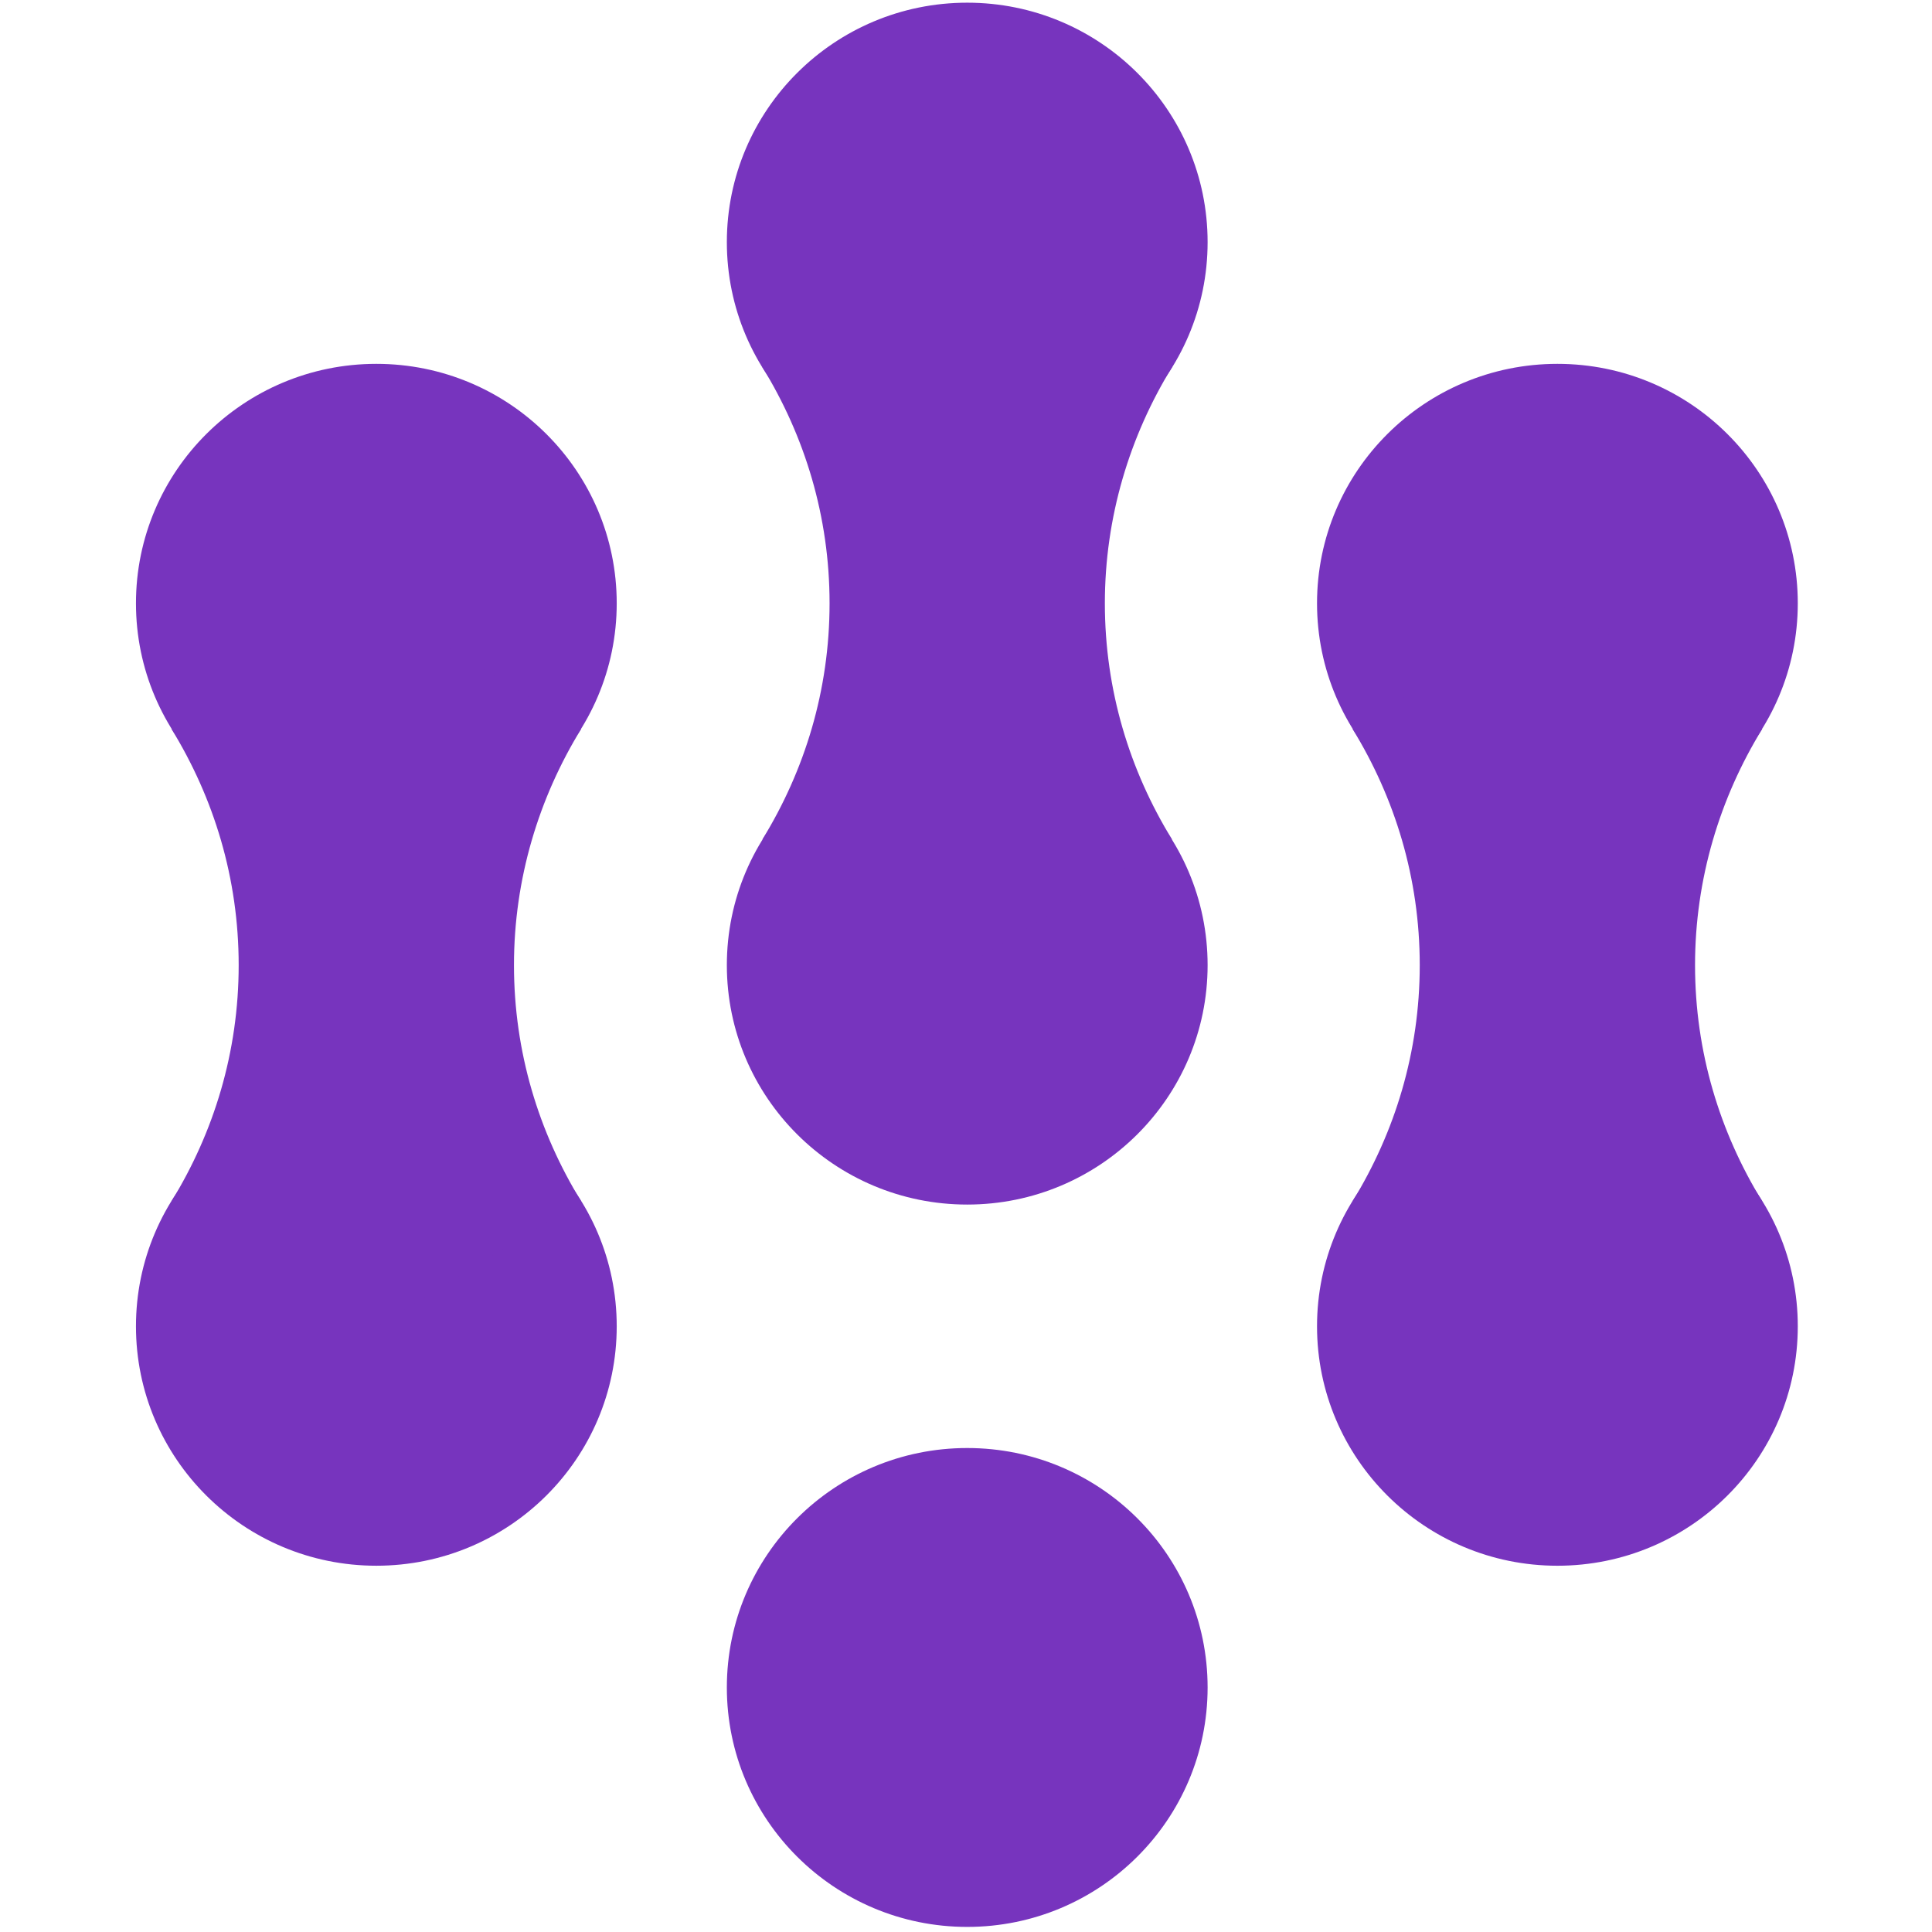
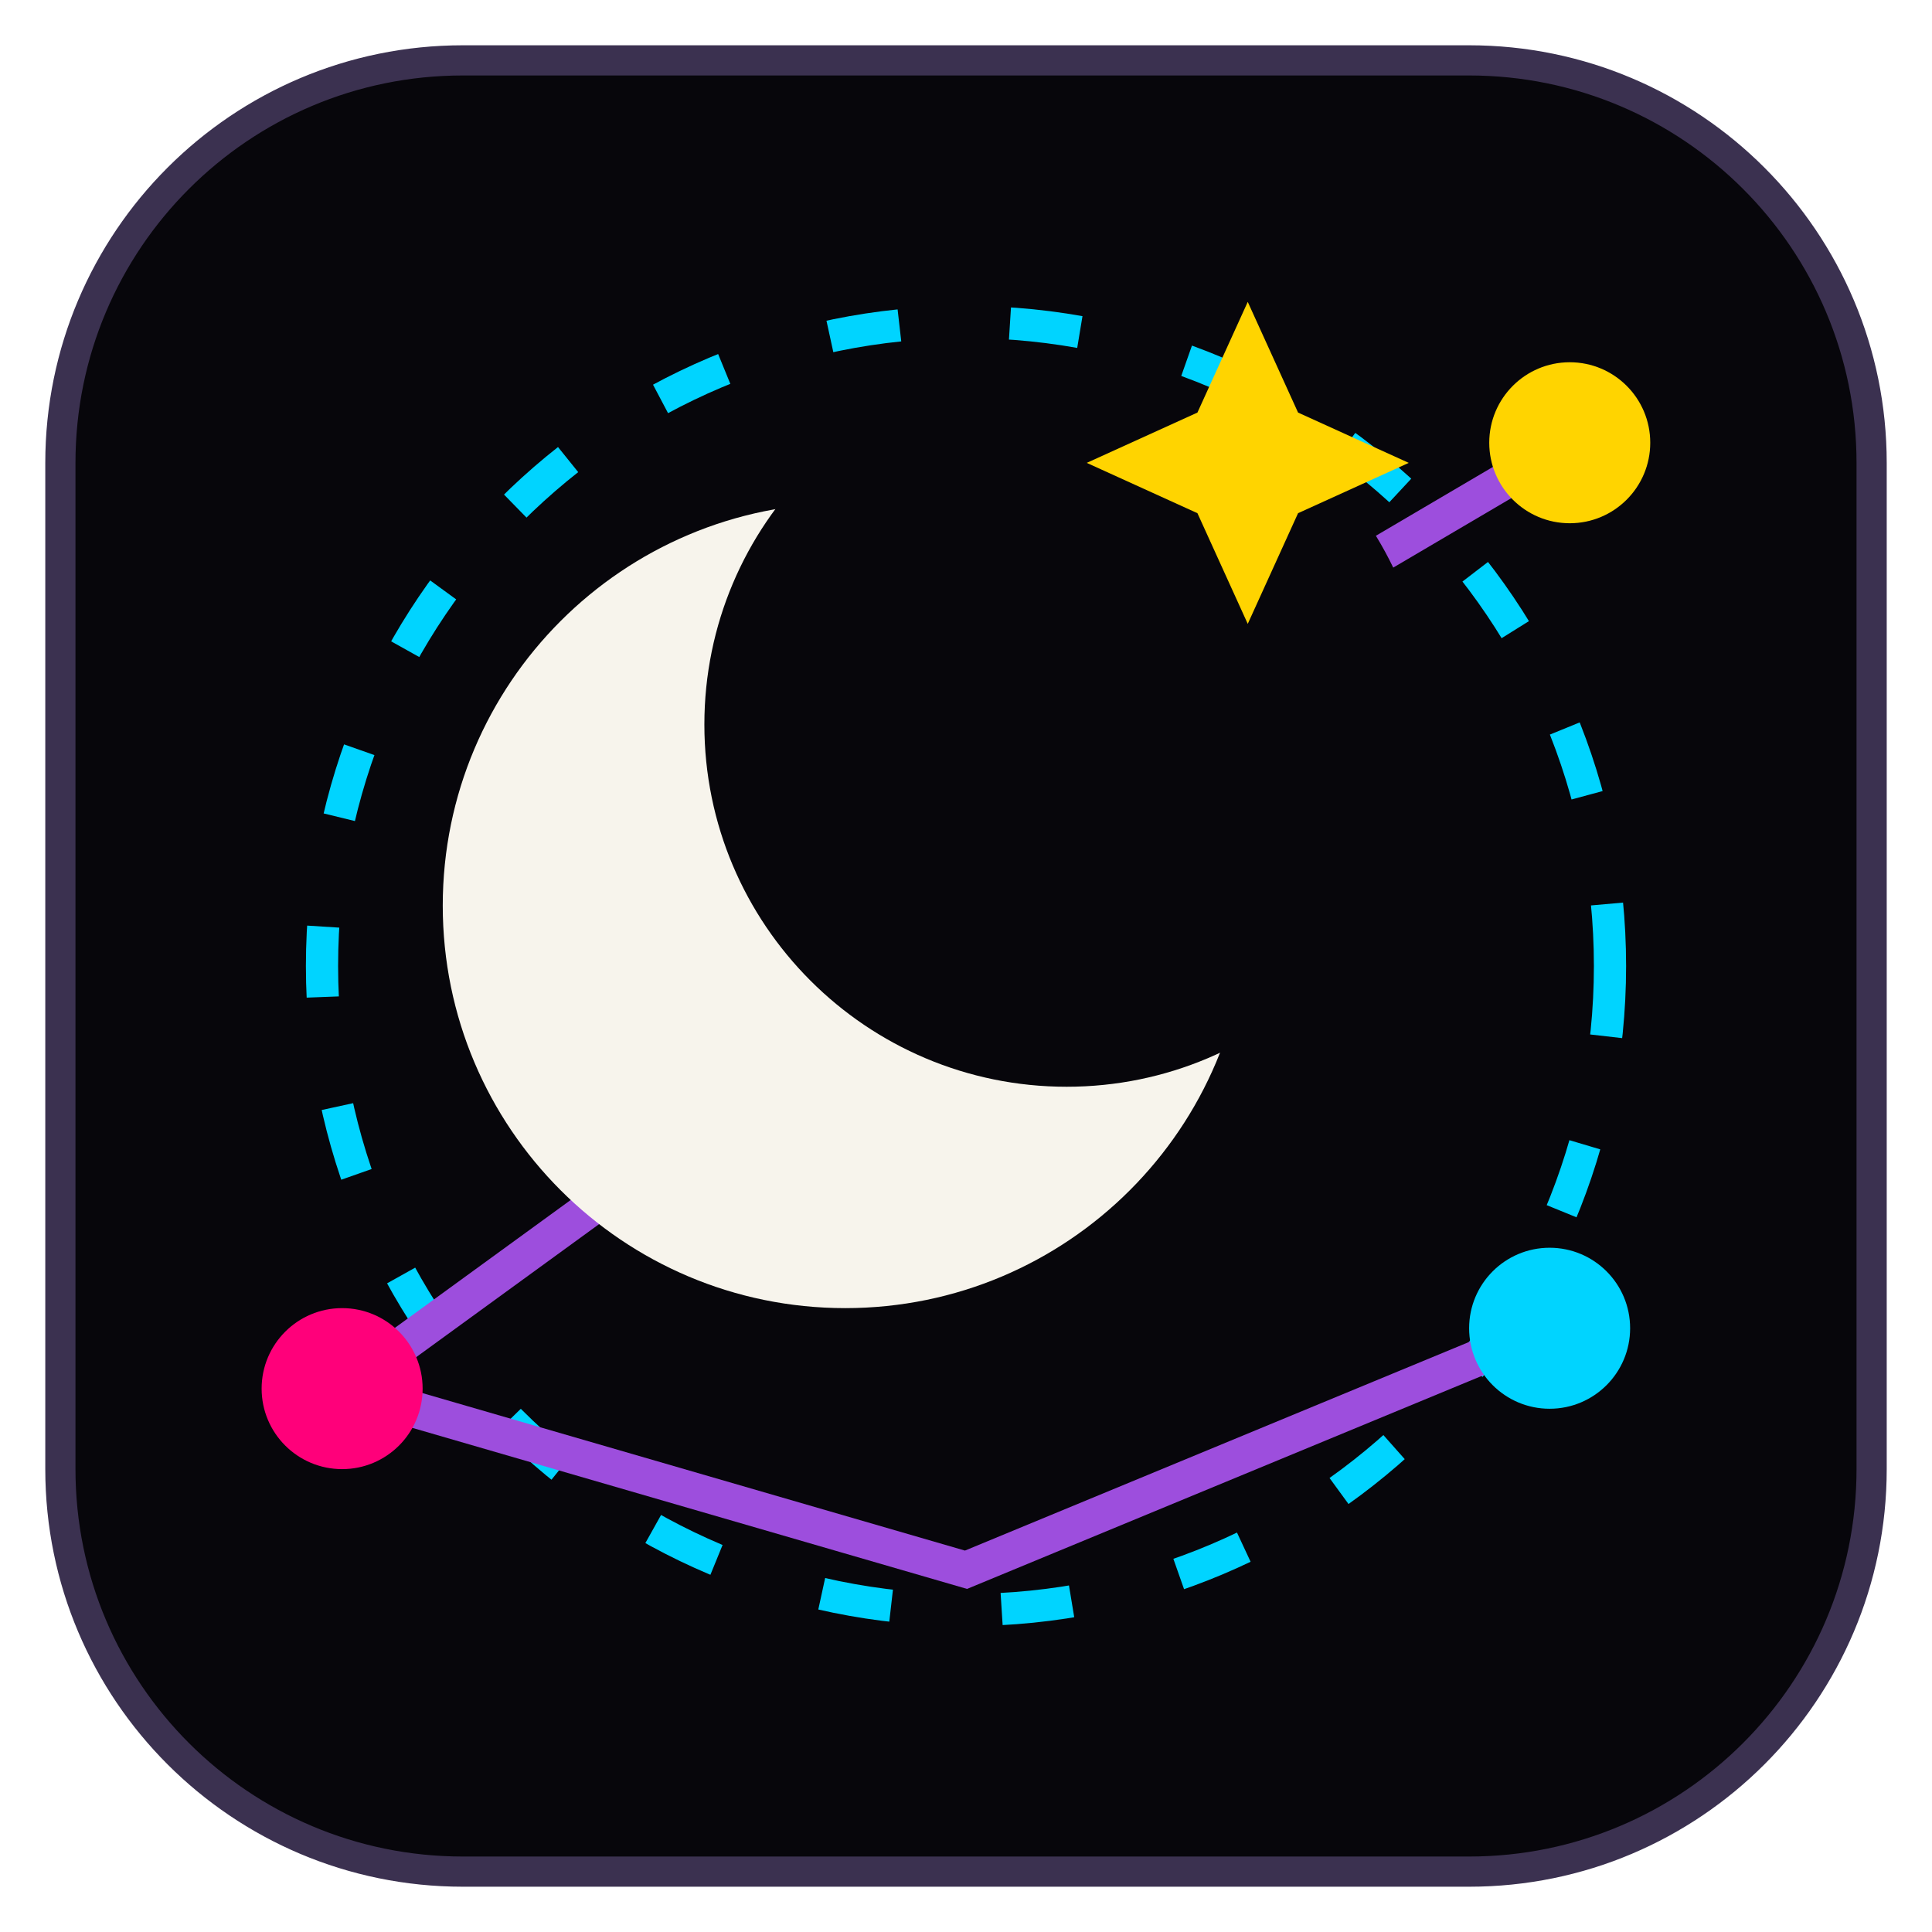
- <svg xmlns="http://www.w3.org/2000/svg" width="315" height="315" viewBox="250 250 565 565" fill="none">
-   <path d="M532.86 390.831C571.684 390.831 603.157 359.481 603.157 320.809C603.157 282.136 571.684 250.786 532.86 250.786C494.036 250.786 462.562 282.136 462.562 320.809C462.562 359.481 494.036 390.831 532.86 390.831Z" fill="#7734be" />
-   <path d="M532.86 602.268C571.684 602.268 603.157 570.918 603.157 532.246C603.157 493.573 571.684 462.223 532.86 462.223C494.036 462.223 462.562 493.573 462.562 532.246C462.562 570.918 494.036 602.268 532.86 602.268Z" fill="#7734be" />
-   <path d="M573.109 426.431C573.109 401.199 580.374 377.532 592.745 357.386L532.855 320.614L472.965 357.386C485.336 377.532 492.601 401.003 492.601 426.431C492.601 451.858 485.336 475.329 472.965 495.475L532.855 532.247L592.745 495.475C580.374 475.329 573.109 451.858 573.109 426.431Z" fill="#7734be" />
-   <path d="M705.453 496.452C744.277 496.452 775.75 465.101 775.75 426.429C775.75 387.756 744.277 356.406 705.453 356.406C666.629 356.406 635.156 387.756 635.156 426.429C635.156 465.101 666.629 496.452 705.453 496.452Z" fill="#7734be" />
-   <path d="M705.453 707.889C744.277 707.889 775.75 676.538 775.75 637.866C775.75 599.194 744.277 567.843 705.453 567.843C666.629 567.843 635.156 599.194 635.156 637.866C635.156 676.538 666.629 707.889 705.453 707.889Z" fill="#7734be" />
-   <path d="M745.703 532.246C745.703 507.014 752.968 483.348 765.339 463.201L705.449 426.43L645.559 463.201C657.929 483.348 665.195 506.819 665.195 532.246C665.195 557.673 657.929 581.145 645.559 601.291L705.449 638.062L765.339 601.291C752.968 581.145 745.703 557.673 745.703 532.246Z" fill="#7734be" />
-   <path d="M360.059 496.452C398.883 496.452 430.356 465.101 430.356 426.429C430.356 387.756 398.883 356.406 360.059 356.406C321.235 356.406 289.762 387.756 289.762 426.429C289.762 465.101 321.235 496.452 360.059 496.452Z" fill="#7734be" />
-   <path d="M360.059 707.887C398.883 707.887 430.356 676.537 430.356 637.865C430.356 599.192 398.883 567.842 360.059 567.842C321.235 567.842 289.762 599.192 289.762 637.865C289.762 676.537 321.235 707.887 360.059 707.887Z" fill="#7734be" />
-   <path d="M400.308 532.245C400.308 507.013 407.573 483.346 419.944 463.2L360.054 426.428L300.164 463.2C312.535 483.346 319.8 506.817 319.8 532.245C319.8 557.672 312.535 581.143 300.164 601.289L360.054 638.061L419.944 601.289C407.573 581.143 400.308 557.672 400.308 532.245Z" fill="#7734be" />
-   <path d="M532.86 813.511C571.684 813.511 603.157 782.16 603.157 743.488C603.157 704.816 571.684 673.465 532.86 673.465C494.036 673.465 462.562 704.816 462.562 743.488C462.562 782.16 494.036 813.511 532.86 813.511Z" fill="#7734be" />
+ <svg xmlns="http://www.w3.org/2000/svg" width="96" height="96" viewBox="0 0 96 96">
+   <rect x="3" y="3" width="90" height="90" rx="20" fill="#07060b" stroke="#3b3150" stroke-width="1.5" />
+   <circle cx="48" cy="48" r="32" fill="none" stroke="#00D4FF" stroke-width="1.6" stroke-dasharray="3.5 5.5" />
+   <path d="M17 69L39 53L61 32L78 22M17 69L48 78L77 66" fill="none" stroke="#9D4EDD" stroke-width="1.8" />
+   <circle cx="42" cy="45" r="20" fill="#F7F4EC" />
+   <circle cx="53" cy="36" r="18" fill="#07060b" />
+   <circle cx="17" cy="69" r="4" fill="#FF007A" />
+   <circle cx="78" cy="22" r="4" fill="#FFD400" />
+   <circle cx="77" cy="66" r="4" fill="#00D4FF" />
+   <path d="M62 15l2.5 5.5 5.5 2.5-5.5 2.5-2.5 5.5-2.5-5.5-5.5-2.5 5.5-2.5z" fill="#FFD400" />
</svg>
